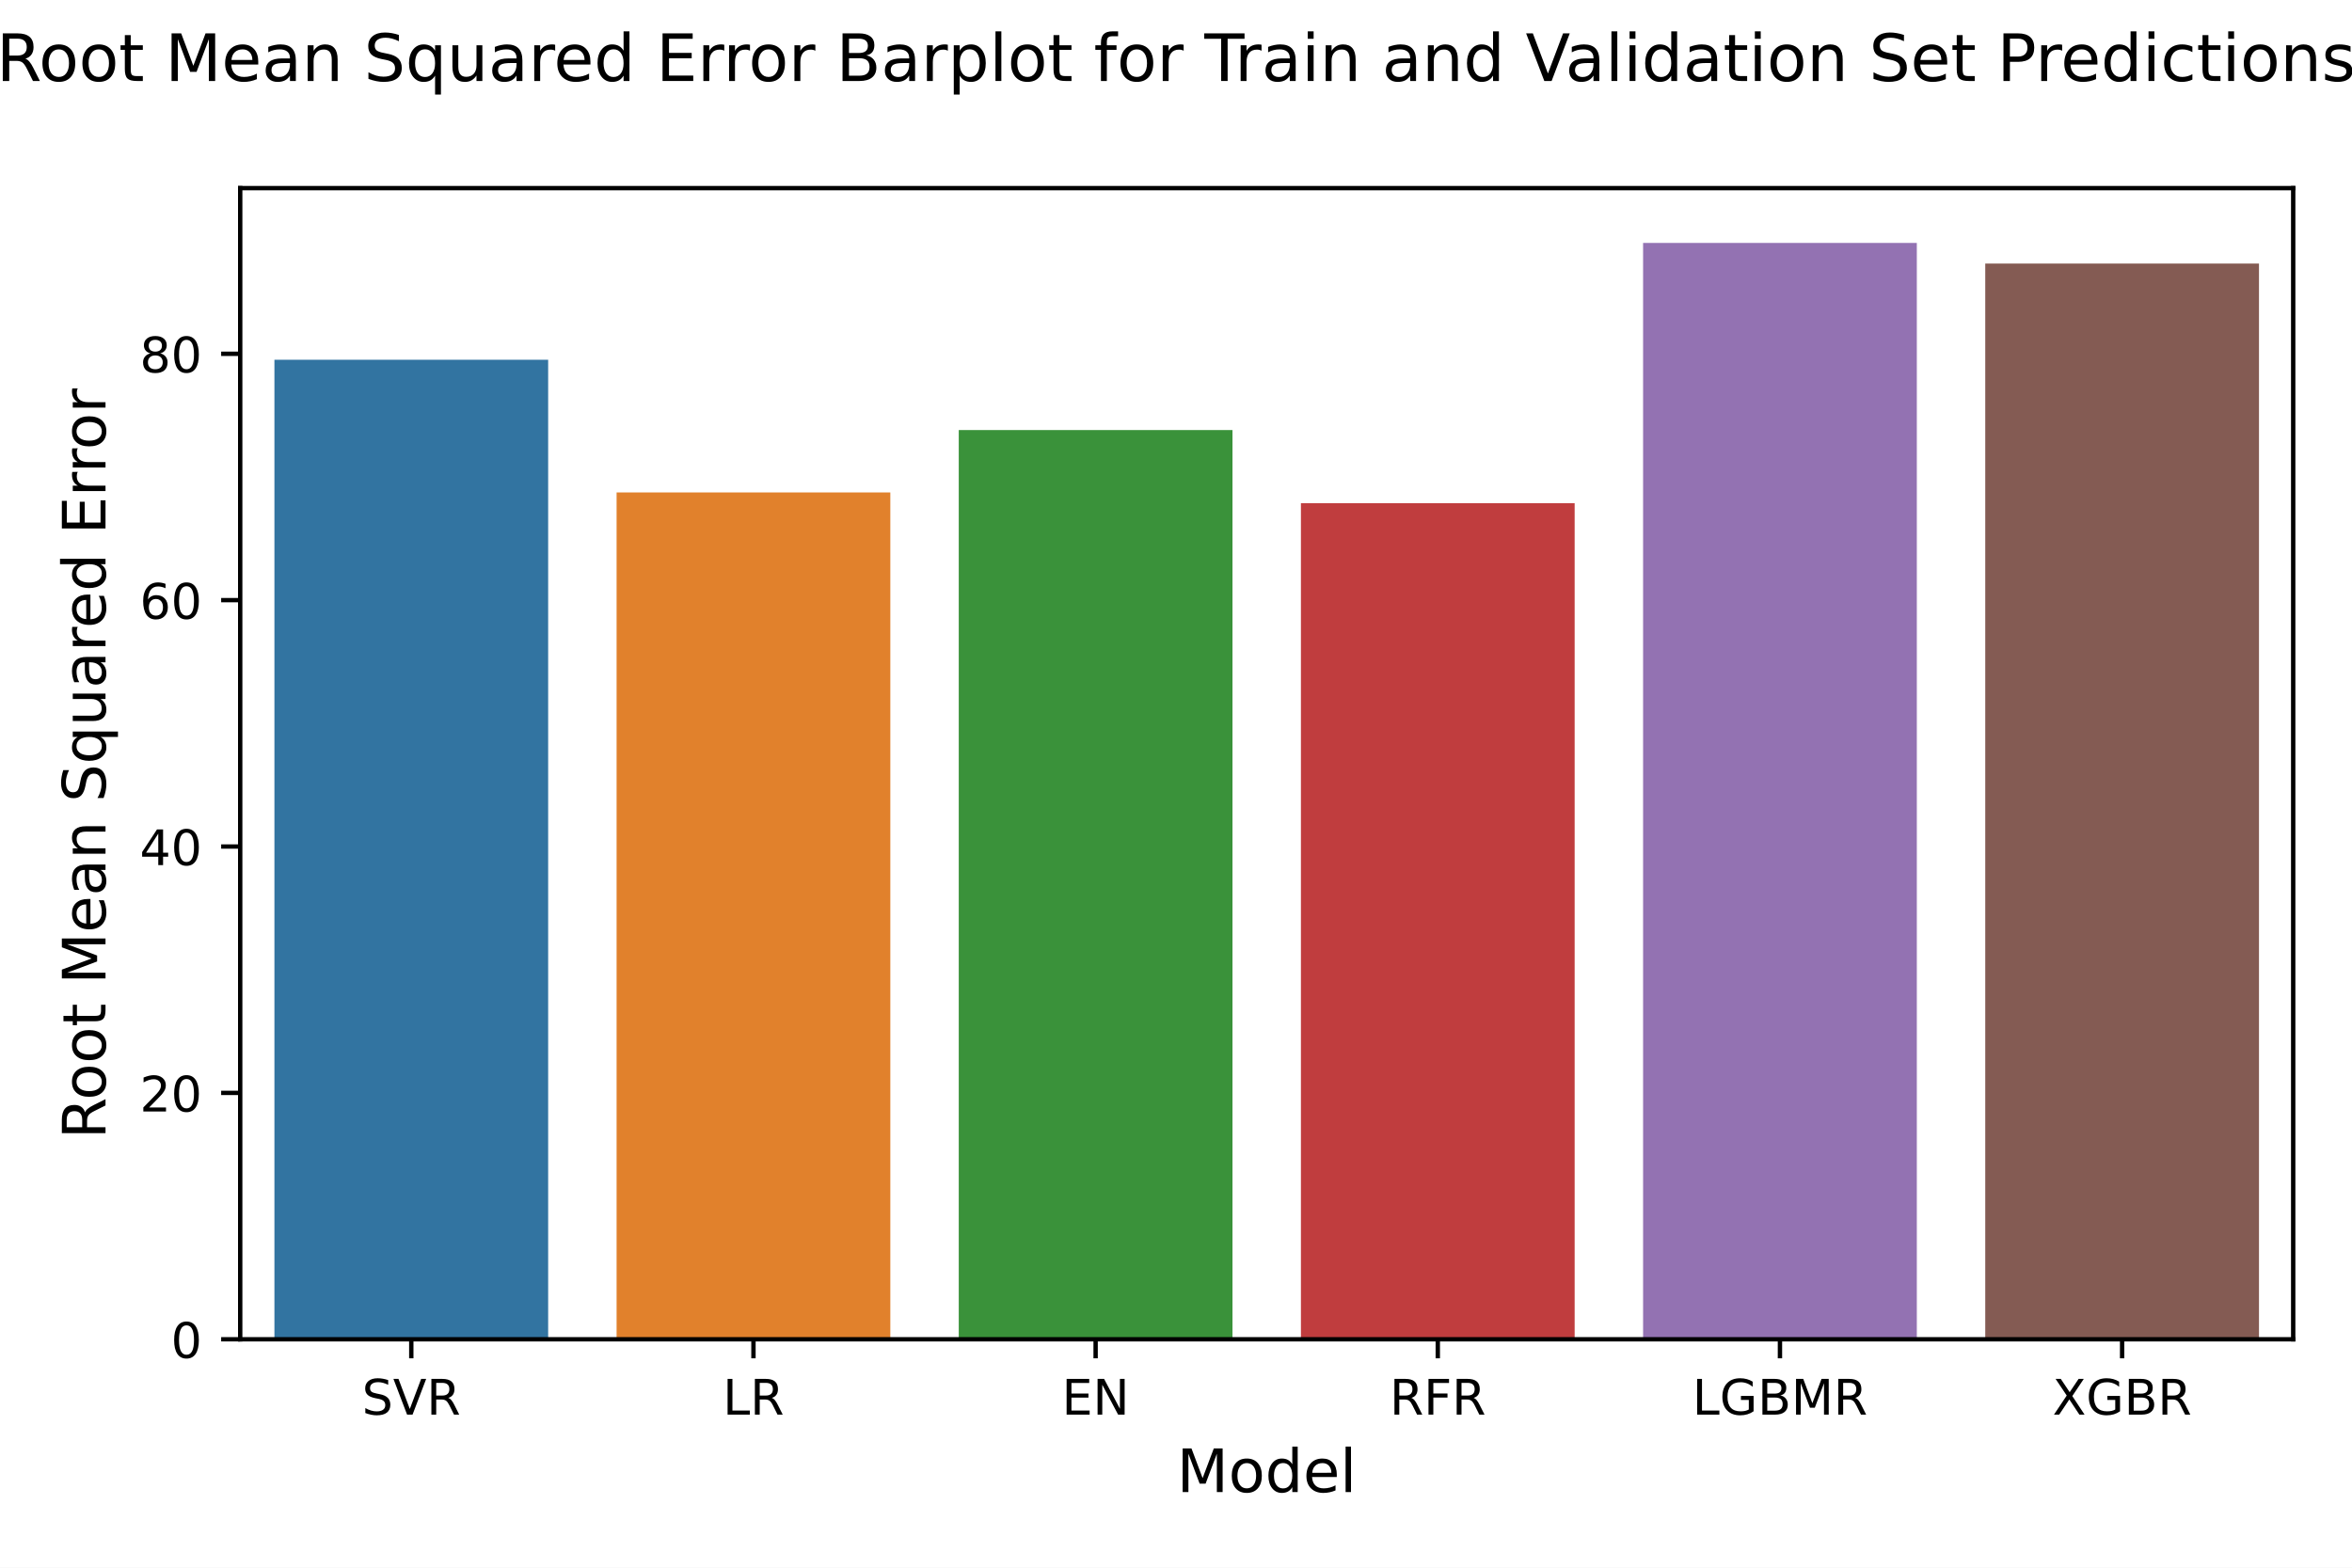
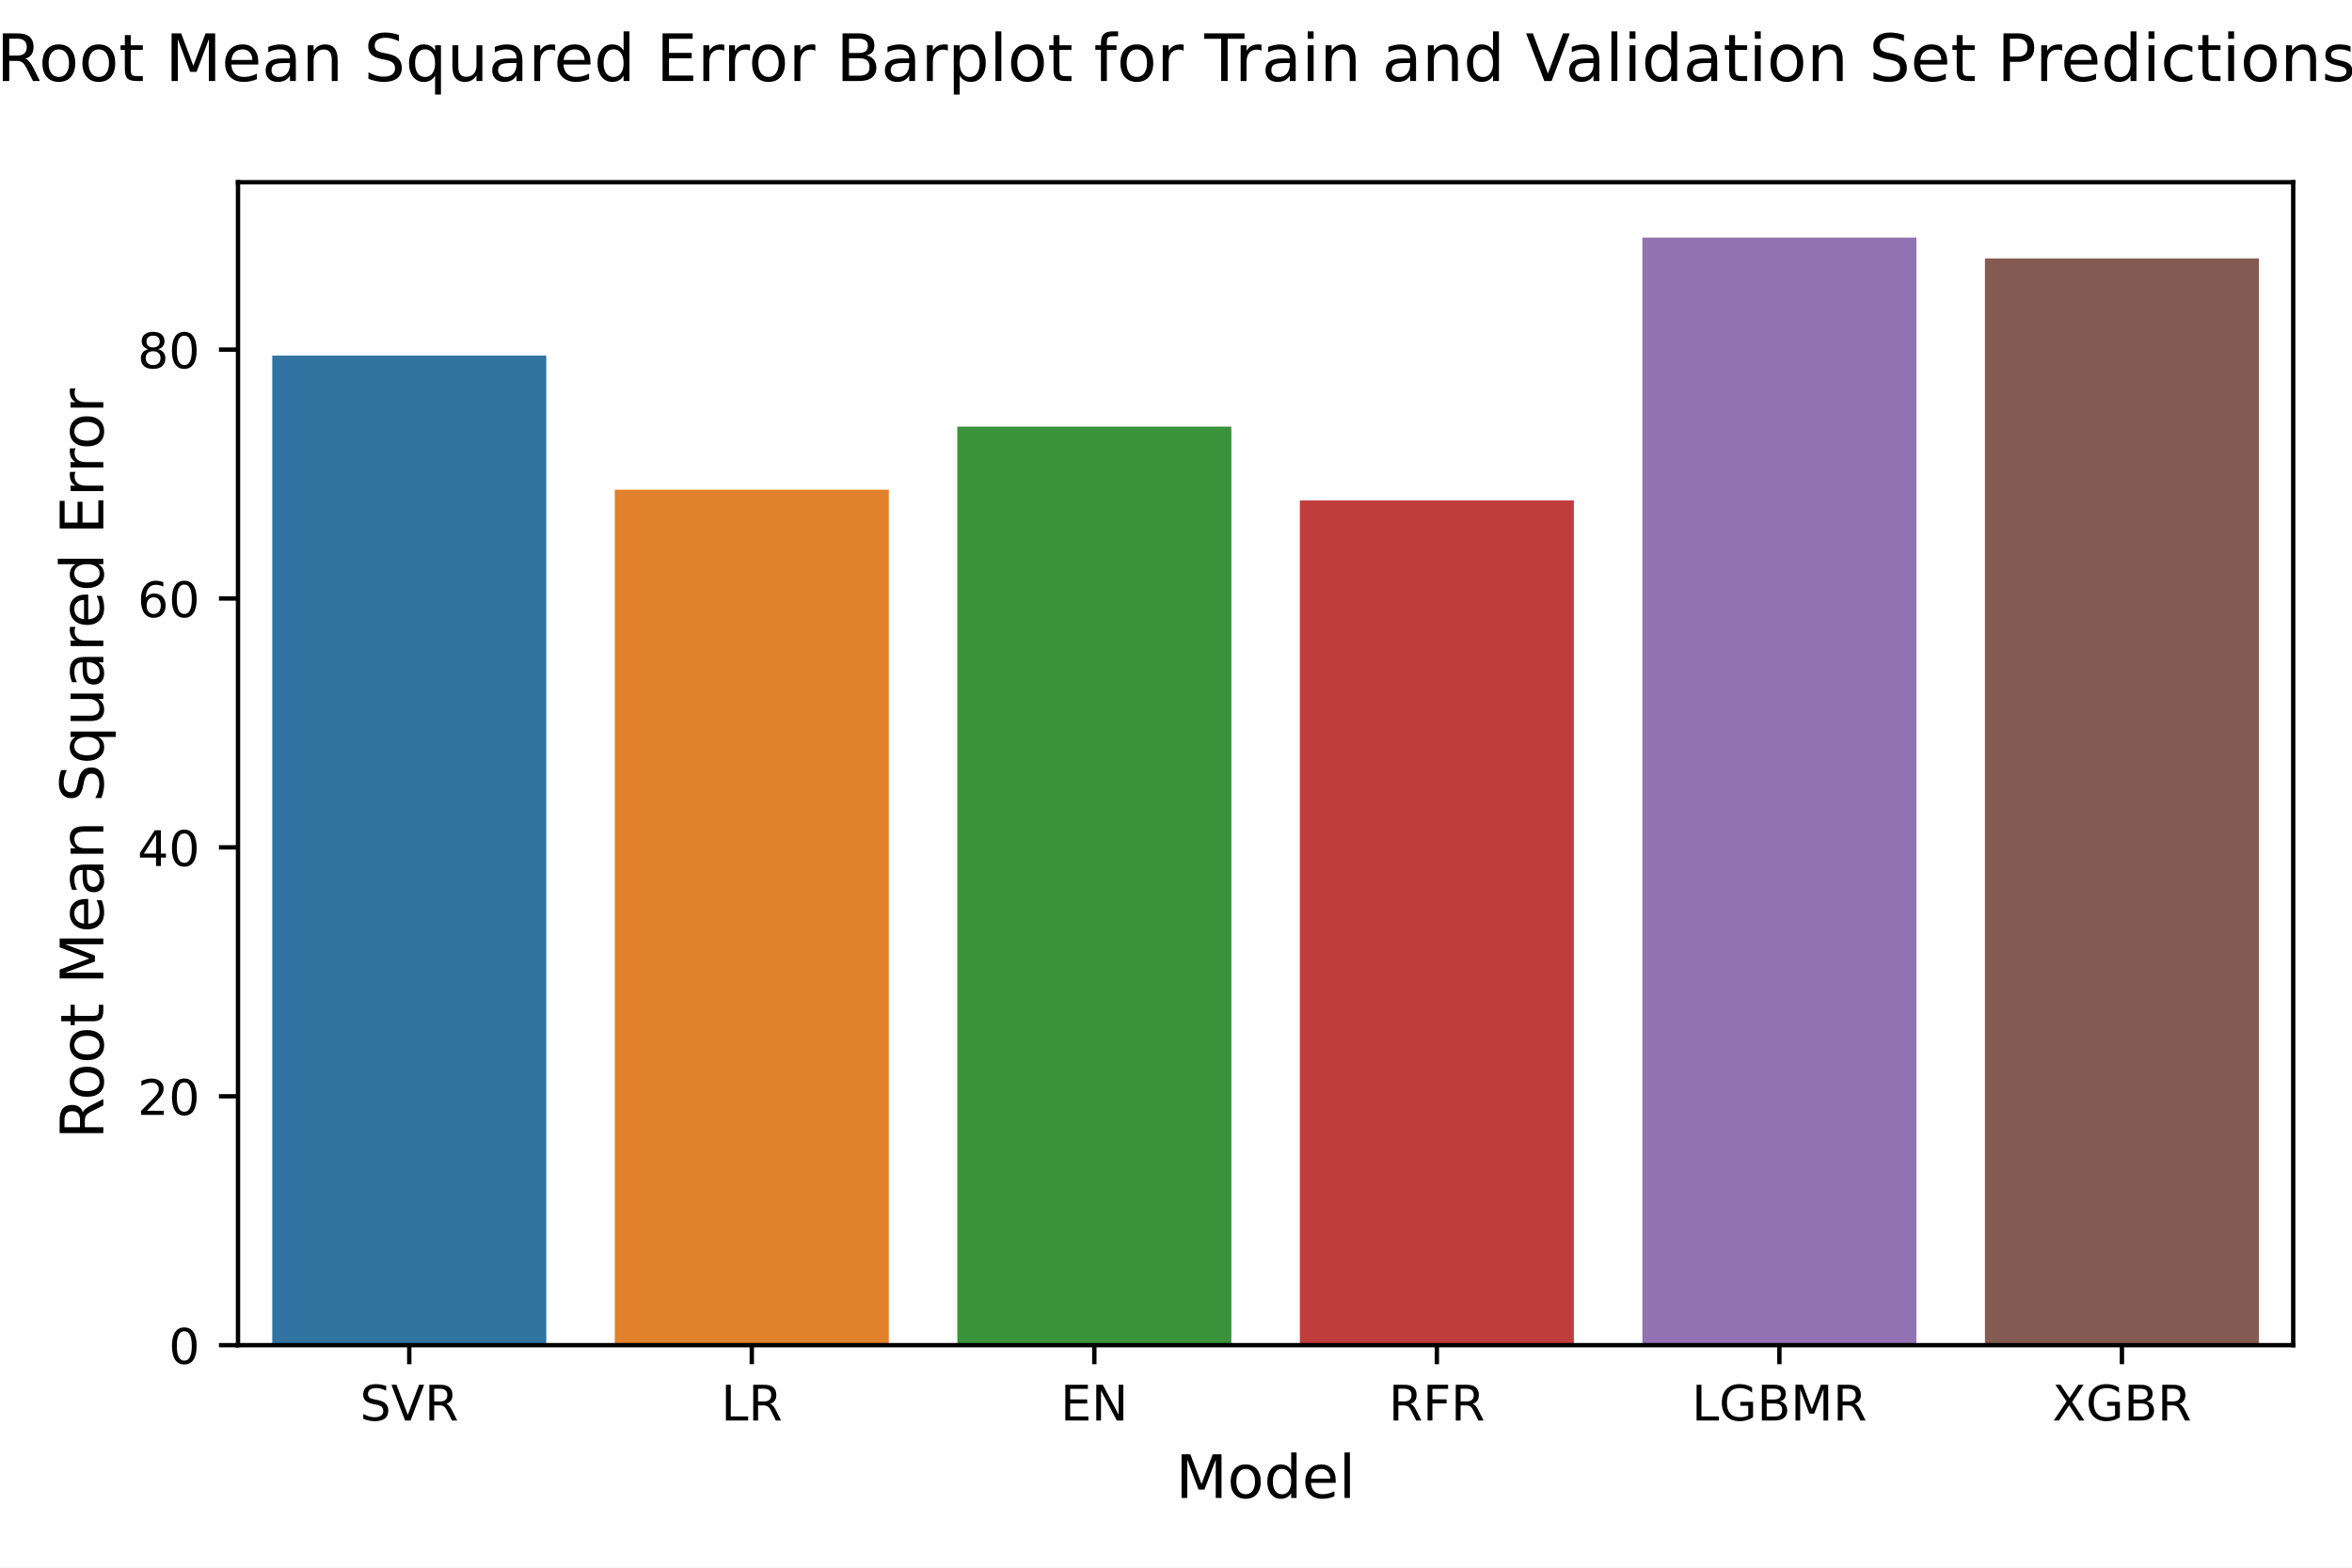
<svg xmlns="http://www.w3.org/2000/svg" xmlns:xlink="http://www.w3.org/1999/xlink" width="432pt" height="288pt" viewBox="0 0 432 288" version="1.1">
  <defs>
    <style type="text/css">*{stroke-linejoin: round; stroke-linecap: butt}</style>
  </defs>
  <g id="figure_1">
    <g id="patch_1">
      <path d="M 0 288  L 432 288  L 432 0  L 0 0  z " style="fill: #ffffff" />
    </g>
    <g id="axes_1">
      <g id="patch_2">
-         <path d="M 44.12 246.04  L 421.2 246.04  L 421.2 34.56  L 44.12 34.56  z " style="fill: #ffffff" />
+         <path d="M 43.715 247.12  L 421.2 247.12  L 421.2 33.48  L 43.715 33.48  z " style="fill: #ffffff" />
      </g>
      <g id="patch_3">
-         <path d="M 50.405 246.04  L 100.682 246.04  L 100.682 66.093  L 50.405 66.093  z " clip-path="url(#p8e6a10243e)" style="fill: #3274a1" />
+         <path d="M 50.006 247.12  L 100.338 247.12  L 100.338 65.335  L 50.006 65.335  z " clip-path="url(#p0c6a45ffbd)" style="fill: #3274a1" />
      </g>
      <g id="patch_4">
-         <path d="M 113.251 246.04  L 163.529 246.04  L 163.529 90.472  L 113.251 90.472  z " clip-path="url(#p8e6a10243e)" style="fill: #e1812c" />
+         <path d="M 112.921 247.12  L 163.252 247.12  L 163.252 89.963  L 112.921 89.963  z " clip-path="url(#p0c6a45ffbd)" style="fill: #e1812c" />
      </g>
      <g id="patch_5">
-         <path d="M 176.098 246.04  L 226.375 246.04  L 226.375 79  L 176.098 79  z " clip-path="url(#p8e6a10243e)" style="fill: #3a923a" />
+         <path d="M 175.835 247.12  L 226.166 247.12  L 226.166 78.374  L 175.835 78.374  z " clip-path="url(#p0c6a45ffbd)" style="fill: #3a923a" />
      </g>
      <g id="patch_6">
-         <path d="M 238.945 246.04  L 289.222 246.04  L 289.222 92.435  L 238.945 92.435  z " clip-path="url(#p8e6a10243e)" style="fill: #c03d3e" />
+         <path d="M 238.749 247.12  L 289.08 247.12  L 289.08 91.946  L 238.749 91.946  z " clip-path="url(#p0c6a45ffbd)" style="fill: #c03d3e" />
      </g>
      <g id="patch_7">
-         <path d="M 301.791 246.04  L 352.069 246.04  L 352.069 44.63  L 301.791 44.63  z " clip-path="url(#p8e6a10243e)" style="fill: #9372b2" />
+         <path d="M 301.663 247.12  L 351.994 247.12  L 351.994 43.653  L 301.663 43.653  z " clip-path="url(#p0c6a45ffbd)" style="fill: #9372b2" />
      </g>
      <g id="patch_8">
-         <path d="M 364.638 246.04  L 414.915 246.04  L 414.915 48.417  L 364.638 48.417  z " clip-path="url(#p8e6a10243e)" style="fill: #845b53" />
+         <path d="M 364.577 247.12  L 414.909 247.12  L 414.909 47.478  L 364.577 47.478  z " clip-path="url(#p0c6a45ffbd)" style="fill: #845b53" />
      </g>
      <g id="matplotlib.axis_1">
        <g id="xtick_1">
          <g id="line2d_1">
            <defs>
-               <path id="mde4ec4f702" d="M 0 0  L 0 3.5  " style="stroke: #000000; stroke-width: 0.8" />
+               <path id="m110865ec9a" d="M 0 0  L 0 3.5  " style="stroke: #000000; stroke-width: 0.8" />
            </defs>
            <g>
-               <use xlink:href="#mde4ec4f702" x="75.543" y="246.04" style="stroke: #000000; stroke-width: 0.8" />
+               <use xlink:href="#m110865ec9a" x="75.172" y="247.12" style="stroke: #000000; stroke-width: 0.8" />
            </g>
          </g>
          <g id="text_1">
-             <g transform="translate(66.48146 259.8786) scale(0.09 -0.09)">
+             <g transform="translate(66.11021 260.9586) scale(0.09 -0.09)">
              <defs>
                <path id="DejaVuSans-53" d="M 3425 4513  L 3425 3897  Q 3066 4069 2747 4153  Q 2428 4238 2131 4238  Q 1616 4238 1336 4038  Q 1056 3838 1056 3469  Q 1056 3159 1242 3001  Q 1428 2844 1947 2747  L 2328 2669  Q 3034 2534 3370 2195  Q 3706 1856 3706 1288  Q 3706 609 3251 259  Q 2797 -91 1919 -91  Q 1588 -91 1214 -16  Q 841 59 441 206  L 441 856  Q 825 641 1194 531  Q 1563 422 1919 422  Q 2459 422 2753 634  Q 3047 847 3047 1241  Q 3047 1584 2836 1778  Q 2625 1972 2144 2069  L 1759 2144  Q 1053 2284 737 2584  Q 422 2884 422 3419  Q 422 4038 858 4394  Q 1294 4750 2059 4750  Q 2388 4750 2728 4690  Q 3069 4631 3425 4513  z " transform="scale(0.015625)" />
                <path id="DejaVuSans-56" d="M 1831 0  L 50 4666  L 709 4666  L 2188 738  L 3669 4666  L 4325 4666  L 2547 0  L 1831 0  z " transform="scale(0.015625)" />
                <path id="DejaVuSans-52" d="M 2841 2188  Q 3044 2119 3236 1894  Q 3428 1669 3622 1275  L 4263 0  L 3584 0  L 2988 1197  Q 2756 1666 2539 1819  Q 2322 1972 1947 1972  L 1259 1972  L 1259 0  L 628 0  L 628 4666  L 2053 4666  Q 2853 4666 3247 4331  Q 3641 3997 3641 3322  Q 3641 2881 3436 2590  Q 3231 2300 2841 2188  z M 1259 4147  L 1259 2491  L 2053 2491  Q 2509 2491 2742 2702  Q 2975 2913 2975 3322  Q 2975 3731 2742 3939  Q 2509 4147 2053 4147  L 1259 4147  z " transform="scale(0.015625)" />
              </defs>
              <use xlink:href="#DejaVuSans-53" />
              <use xlink:href="#DejaVuSans-56" x="63.477" />
              <use xlink:href="#DejaVuSans-52" x="131.885" />
            </g>
          </g>
        </g>
        <g id="xtick_2">
          <g id="line2d_2">
            <g>
-               <use xlink:href="#mde4ec4f702" x="138.39" y="246.04" style="stroke: #000000; stroke-width: 0.8" />
+               <use xlink:href="#m110865ec9a" x="138.086" y="247.12" style="stroke: #000000; stroke-width: 0.8" />
            </g>
          </g>
          <g id="text_2">
-             <g transform="translate(132.7559 259.8786) scale(0.09 -0.09)">
+             <g transform="translate(132.4521 260.9586) scale(0.09 -0.09)">
              <defs>
                <path id="DejaVuSans-4c" d="M 628 4666  L 1259 4666  L 1259 531  L 3531 531  L 3531 0  L 628 0  L 628 4666  z " transform="scale(0.015625)" />
              </defs>
              <use xlink:href="#DejaVuSans-4c" />
              <use xlink:href="#DejaVuSans-52" x="55.713" />
            </g>
          </g>
        </g>
        <g id="xtick_3">
          <g id="line2d_3">
            <g>
-               <use xlink:href="#mde4ec4f702" x="201.237" y="246.04" style="stroke: #000000; stroke-width: 0.8" />
+               <use xlink:href="#m110865ec9a" x="201" y="247.12" style="stroke: #000000; stroke-width: 0.8" />
            </g>
          </g>
          <g id="text_3">
-             <g transform="translate(195.0267 259.8786) scale(0.09 -0.09)">
+             <g transform="translate(194.7904 260.9586) scale(0.09 -0.09)">
              <defs>
                <path id="DejaVuSans-45" d="M 628 4666  L 3578 4666  L 3578 4134  L 1259 4134  L 1259 2753  L 3481 2753  L 3481 2222  L 1259 2222  L 1259 531  L 3634 531  L 3634 0  L 628 0  L 628 4666  z " transform="scale(0.015625)" />
                <path id="DejaVuSans-4e" d="M 628 4666  L 1478 4666  L 3547 763  L 3547 4666  L 4159 4666  L 4159 0  L 3309 0  L 1241 3903  L 1241 0  L 628 0  L 628 4666  z " transform="scale(0.015625)" />
              </defs>
              <use xlink:href="#DejaVuSans-45" />
              <use xlink:href="#DejaVuSans-4e" x="63.184" />
            </g>
          </g>
        </g>
        <g id="xtick_4">
          <g id="line2d_4">
            <g>
-               <use xlink:href="#mde4ec4f702" x="264.083" y="246.04" style="stroke: #000000; stroke-width: 0.8" />
+               <use xlink:href="#m110865ec9a" x="263.915" y="247.12" style="stroke: #000000; stroke-width: 0.8" />
            </g>
          </g>
          <g id="text_4">
-             <g transform="translate(255.2415 259.8786) scale(0.09 -0.09)">
+             <g transform="translate(255.0728 260.9586) scale(0.09 -0.09)">
              <defs>
                <path id="DejaVuSans-46" d="M 628 4666  L 3309 4666  L 3309 4134  L 1259 4134  L 1259 2759  L 3109 2759  L 3109 2228  L 1259 2228  L 1259 0  L 628 0  L 628 4666  z " transform="scale(0.015625)" />
              </defs>
              <use xlink:href="#DejaVuSans-52" />
              <use xlink:href="#DejaVuSans-46" x="69.482" />
              <use xlink:href="#DejaVuSans-52" x="127.002" />
            </g>
          </g>
        </g>
        <g id="xtick_5">
          <g id="line2d_5">
            <g>
-               <use xlink:href="#mde4ec4f702" x="326.93" y="246.04" style="stroke: #000000; stroke-width: 0.8" />
+               <use xlink:href="#m110865ec9a" x="326.829" y="247.12" style="stroke: #000000; stroke-width: 0.8" />
            </g>
          </g>
          <g id="text_5">
-             <g transform="translate(310.839 259.8786) scale(0.09 -0.09)">
+             <g transform="translate(310.7377 260.9586) scale(0.09 -0.09)">
              <defs>
                <path id="DejaVuSans-47" d="M 3809 666  L 3809 1919  L 2778 1919  L 2778 2438  L 4434 2438  L 4434 434  Q 4069 175 3628 42  Q 3188 -91 2688 -91  Q 1594 -91 976 548  Q 359 1188 359 2328  Q 359 3472 976 4111  Q 1594 4750 2688 4750  Q 3144 4750 3555 4637  Q 3966 4525 4313 4306  L 4313 3634  Q 3963 3931 3569 4081  Q 3175 4231 2741 4231  Q 1884 4231 1454 3753  Q 1025 3275 1025 2328  Q 1025 1384 1454 906  Q 1884 428 2741 428  Q 3075 428 3337 486  Q 3600 544 3809 666  z " transform="scale(0.015625)" />
                <path id="DejaVuSans-42" d="M 1259 2228  L 1259 519  L 2272 519  Q 2781 519 3026 730  Q 3272 941 3272 1375  Q 3272 1813 3026 2020  Q 2781 2228 2272 2228  L 1259 2228  z M 1259 4147  L 1259 2741  L 2194 2741  Q 2656 2741 2882 2914  Q 3109 3088 3109 3444  Q 3109 3797 2882 3972  Q 2656 4147 2194 4147  L 1259 4147  z M 628 4666  L 2241 4666  Q 2963 4666 3353 4366  Q 3744 4066 3744 3513  Q 3744 3084 3544 2831  Q 3344 2578 2956 2516  Q 3422 2416 3680 2098  Q 3938 1781 3938 1306  Q 3938 681 3513 340  Q 3088 0 2303 0  L 628 0  L 628 4666  z " transform="scale(0.015625)" />
                <path id="DejaVuSans-4d" d="M 628 4666  L 1569 4666  L 2759 1491  L 3956 4666  L 4897 4666  L 4897 0  L 4281 0  L 4281 4097  L 3078 897  L 2444 897  L 1241 4097  L 1241 0  L 628 0  L 628 4666  z " transform="scale(0.015625)" />
              </defs>
              <use xlink:href="#DejaVuSans-4c" />
              <use xlink:href="#DejaVuSans-47" x="55.713" />
              <use xlink:href="#DejaVuSans-42" x="133.203" />
              <use xlink:href="#DejaVuSans-4d" x="201.807" />
              <use xlink:href="#DejaVuSans-52" x="288.086" />
            </g>
          </g>
        </g>
        <g id="xtick_6">
          <g id="line2d_6">
            <g>
-               <use xlink:href="#mde4ec4f702" x="389.777" y="246.04" style="stroke: #000000; stroke-width: 0.8" />
+               <use xlink:href="#m110865ec9a" x="389.743" y="247.12" style="stroke: #000000; stroke-width: 0.8" />
            </g>
          </g>
          <g id="text_6">
-             <g transform="translate(376.9932 259.8786) scale(0.09 -0.09)">
+             <g transform="translate(376.9594 260.9586) scale(0.09 -0.09)">
              <defs>
                <path id="DejaVuSans-58" d="M 403 4666  L 1081 4666  L 2241 2931  L 3406 4666  L 4084 4666  L 2584 2425  L 4184 0  L 3506 0  L 2194 1984  L 872 0  L 191 0  L 1856 2491  L 403 4666  z " transform="scale(0.015625)" />
              </defs>
              <use xlink:href="#DejaVuSans-58" />
              <use xlink:href="#DejaVuSans-47" x="68.506" />
              <use xlink:href="#DejaVuSans-42" x="145.996" />
              <use xlink:href="#DejaVuSans-52" x="214.6" />
            </g>
          </g>
        </g>
        <g id="text_7">
-           <g transform="translate(216.1454 274.1086) scale(0.11 -0.11)">
+           <g transform="translate(215.9429 275.1886) scale(0.11 -0.11)">
            <defs>
              <path id="DejaVuSans-6f" d="M 1959 3097  Q 1497 3097 1228 2736  Q 959 2375 959 1747  Q 959 1119 1226 758  Q 1494 397 1959 397  Q 2419 397 2687 759  Q 2956 1122 2956 1747  Q 2956 2369 2687 2733  Q 2419 3097 1959 3097  z M 1959 3584  Q 2709 3584 3137 3096  Q 3566 2609 3566 1747  Q 3566 888 3137 398  Q 2709 -91 1959 -91  Q 1206 -91 779 398  Q 353 888 353 1747  Q 353 2609 779 3096  Q 1206 3584 1959 3584  z " transform="scale(0.015625)" />
              <path id="DejaVuSans-64" d="M 2906 2969  L 2906 4863  L 3481 4863  L 3481 0  L 2906 0  L 2906 525  Q 2725 213 2448 61  Q 2172 -91 1784 -91  Q 1150 -91 751 415  Q 353 922 353 1747  Q 353 2572 751 3078  Q 1150 3584 1784 3584  Q 2172 3584 2448 3432  Q 2725 3281 2906 2969  z M 947 1747  Q 947 1113 1208 752  Q 1469 391 1925 391  Q 2381 391 2643 752  Q 2906 1113 2906 1747  Q 2906 2381 2643 2742  Q 2381 3103 1925 3103  Q 1469 3103 1208 2742  Q 947 2381 947 1747  z " transform="scale(0.015625)" />
              <path id="DejaVuSans-65" d="M 3597 1894  L 3597 1613  L 953 1613  Q 991 1019 1311 708  Q 1631 397 2203 397  Q 2534 397 2845 478  Q 3156 559 3463 722  L 3463 178  Q 3153 47 2828 -22  Q 2503 -91 2169 -91  Q 1331 -91 842 396  Q 353 884 353 1716  Q 353 2575 817 3079  Q 1281 3584 2069 3584  Q 2775 3584 3186 3129  Q 3597 2675 3597 1894  z M 3022 2063  Q 3016 2534 2758 2815  Q 2500 3097 2075 3097  Q 1594 3097 1305 2825  Q 1016 2553 972 2059  L 3022 2063  z " transform="scale(0.015625)" />
              <path id="DejaVuSans-6c" d="M 603 4863  L 1178 4863  L 1178 0  L 603 0  L 603 4863  z " transform="scale(0.015625)" />
            </defs>
            <use xlink:href="#DejaVuSans-4d" />
            <use xlink:href="#DejaVuSans-6f" x="86.279" />
            <use xlink:href="#DejaVuSans-64" x="147.461" />
            <use xlink:href="#DejaVuSans-65" x="210.938" />
            <use xlink:href="#DejaVuSans-6c" x="272.461" />
          </g>
        </g>
      </g>
      <g id="matplotlib.axis_2">
        <g id="ytick_1">
          <g id="line2d_7">
            <defs>
-               <path id="md5610ecc72" d="M 0 0  L -3.5 0  " style="stroke: #000000; stroke-width: 0.8" />
+               <path id="mfb59967299" d="M 0 0  L -3.5 0  " style="stroke: #000000; stroke-width: 0.8" />
            </defs>
            <g>
-               <use xlink:href="#md5610ecc72" x="44.12" y="246.04" style="stroke: #000000; stroke-width: 0.8" />
+               <use xlink:href="#mfb59967299" x="43.715" y="247.12" style="stroke: #000000; stroke-width: 0.8" />
            </g>
          </g>
          <g id="text_8">
-             <g transform="translate(31.39375 249.4593) scale(0.09 -0.09)">
+             <g transform="translate(30.98875 250.5393) scale(0.09 -0.09)">
              <defs>
                <path id="DejaVuSans-30" d="M 2034 4250  Q 1547 4250 1301 3770  Q 1056 3291 1056 2328  Q 1056 1369 1301 889  Q 1547 409 2034 409  Q 2525 409 2770 889  Q 3016 1369 3016 2328  Q 3016 3291 2770 3770  Q 2525 4250 2034 4250  z M 2034 4750  Q 2819 4750 3233 4129  Q 3647 3509 3647 2328  Q 3647 1150 3233 529  Q 2819 -91 2034 -91  Q 1250 -91 836 529  Q 422 1150 422 2328  Q 422 3509 836 4129  Q 1250 4750 2034 4750  z " transform="scale(0.015625)" />
              </defs>
              <use xlink:href="#DejaVuSans-30" />
            </g>
          </g>
        </g>
        <g id="ytick_2">
          <g id="line2d_8">
            <g>
-               <use xlink:href="#md5610ecc72" x="44.12" y="200.778" style="stroke: #000000; stroke-width: 0.8" />
+               <use xlink:href="#mfb59967299" x="43.715" y="201.396" style="stroke: #000000; stroke-width: 0.8" />
            </g>
          </g>
          <g id="text_9">
-             <g transform="translate(25.6675 204.1975) scale(0.09 -0.09)">
+             <g transform="translate(25.2625 204.8152) scale(0.09 -0.09)">
              <defs>
                <path id="DejaVuSans-32" d="M 1228 531  L 3431 531  L 3431 0  L 469 0  L 469 531  Q 828 903 1448 1529  Q 2069 2156 2228 2338  Q 2531 2678 2651 2914  Q 2772 3150 2772 3378  Q 2772 3750 2511 3984  Q 2250 4219 1831 4219  Q 1534 4219 1204 4116  Q 875 4013 500 3803  L 500 4441  Q 881 4594 1212 4672  Q 1544 4750 1819 4750  Q 2544 4750 2975 4387  Q 3406 4025 3406 3419  Q 3406 3131 3298 2873  Q 3191 2616 2906 2266  Q 2828 2175 2409 1742  Q 1991 1309 1228 531  z " transform="scale(0.015625)" />
              </defs>
              <use xlink:href="#DejaVuSans-32" />
              <use xlink:href="#DejaVuSans-30" x="63.623" />
            </g>
          </g>
        </g>
        <g id="ytick_3">
          <g id="line2d_9">
            <g>
-               <use xlink:href="#md5610ecc72" x="44.12" y="155.516" style="stroke: #000000; stroke-width: 0.8" />
+               <use xlink:href="#mfb59967299" x="43.715" y="155.672" style="stroke: #000000; stroke-width: 0.8" />
            </g>
          </g>
          <g id="text_10">
-             <g transform="translate(25.6675 158.9356) scale(0.09 -0.09)">
+             <g transform="translate(25.2625 159.091) scale(0.09 -0.09)">
              <defs>
                <path id="DejaVuSans-34" d="M 2419 4116  L 825 1625  L 2419 1625  L 2419 4116  z M 2253 4666  L 3047 4666  L 3047 1625  L 3713 1625  L 3713 1100  L 3047 1100  L 3047 0  L 2419 0  L 2419 1100  L 313 1100  L 313 1709  L 2253 4666  z " transform="scale(0.015625)" />
              </defs>
              <use xlink:href="#DejaVuSans-34" />
              <use xlink:href="#DejaVuSans-30" x="63.623" />
            </g>
          </g>
        </g>
        <g id="ytick_4">
          <g id="line2d_10">
            <g>
-               <use xlink:href="#md5610ecc72" x="44.12" y="110.254" style="stroke: #000000; stroke-width: 0.8" />
+               <use xlink:href="#mfb59967299" x="43.715" y="109.948" style="stroke: #000000; stroke-width: 0.8" />
            </g>
          </g>
          <g id="text_11">
-             <g transform="translate(25.6675 113.6738) scale(0.09 -0.09)">
+             <g transform="translate(25.2625 113.3669) scale(0.09 -0.09)">
              <defs>
                <path id="DejaVuSans-36" d="M 2113 2584  Q 1688 2584 1439 2293  Q 1191 2003 1191 1497  Q 1191 994 1439 701  Q 1688 409 2113 409  Q 2538 409 2786 701  Q 3034 994 3034 1497  Q 3034 2003 2786 2293  Q 2538 2584 2113 2584  z M 3366 4563  L 3366 3988  Q 3128 4100 2886 4159  Q 2644 4219 2406 4219  Q 1781 4219 1451 3797  Q 1122 3375 1075 2522  Q 1259 2794 1537 2939  Q 1816 3084 2150 3084  Q 2853 3084 3261 2657  Q 3669 2231 3669 1497  Q 3669 778 3244 343  Q 2819 -91 2113 -91  Q 1303 -91 875 529  Q 447 1150 447 2328  Q 447 3434 972 4092  Q 1497 4750 2381 4750  Q 2619 4750 2861 4703  Q 3103 4656 3366 4563  z " transform="scale(0.015625)" />
              </defs>
              <use xlink:href="#DejaVuSans-36" />
              <use xlink:href="#DejaVuSans-30" x="63.623" />
            </g>
          </g>
        </g>
        <g id="ytick_5">
          <g id="line2d_11">
            <g>
-               <use xlink:href="#md5610ecc72" x="44.12" y="64.993" style="stroke: #000000; stroke-width: 0.8" />
+               <use xlink:href="#mfb59967299" x="43.715" y="64.223" style="stroke: #000000; stroke-width: 0.8" />
            </g>
          </g>
          <g id="text_12">
-             <g transform="translate(25.6675 68.41192) scale(0.09 -0.09)">
+             <g transform="translate(25.2625 67.64275) scale(0.09 -0.09)">
              <defs>
                <path id="DejaVuSans-38" d="M 2034 2216  Q 1584 2216 1326 1975  Q 1069 1734 1069 1313  Q 1069 891 1326 650  Q 1584 409 2034 409  Q 2484 409 2743 651  Q 3003 894 3003 1313  Q 3003 1734 2745 1975  Q 2488 2216 2034 2216  z M 1403 2484  Q 997 2584 770 2862  Q 544 3141 544 3541  Q 544 4100 942 4425  Q 1341 4750 2034 4750  Q 2731 4750 3128 4425  Q 3525 4100 3525 3541  Q 3525 3141 3298 2862  Q 3072 2584 2669 2484  Q 3125 2378 3379 2068  Q 3634 1759 3634 1313  Q 3634 634 3220 271  Q 2806 -91 2034 -91  Q 1263 -91 848 271  Q 434 634 434 1313  Q 434 1759 690 2068  Q 947 2378 1403 2484  z M 1172 3481  Q 1172 3119 1398 2916  Q 1625 2713 2034 2713  Q 2441 2713 2670 2916  Q 2900 3119 2900 3481  Q 2900 3844 2670 4047  Q 2441 4250 2034 4250  Q 1625 4250 1398 4047  Q 1172 3844 1172 3481  z " transform="scale(0.015625)" />
              </defs>
              <use xlink:href="#DejaVuSans-38" />
              <use xlink:href="#DejaVuSans-30" x="63.623" />
            </g>
          </g>
        </g>
        <g id="text_13">
-           <g transform="translate(19.37984 209.2468) rotate(-90) scale(0.11 -0.11)">
+           <g transform="translate(18.97484 209.2468) rotate(-90) scale(0.11 -0.11)">
            <defs>
              <path id="DejaVuSans-74" d="M 1172 4494  L 1172 3500  L 2356 3500  L 2356 3053  L 1172 3053  L 1172 1153  Q 1172 725 1289 603  Q 1406 481 1766 481  L 2356 481  L 2356 0  L 1766 0  Q 1100 0 847 248  Q 594 497 594 1153  L 594 3053  L 172 3053  L 172 3500  L 594 3500  L 594 4494  L 1172 4494  z " transform="scale(0.015625)" />
              <path id="DejaVuSans-20" transform="scale(0.015625)" />
              <path id="DejaVuSans-61" d="M 2194 1759  Q 1497 1759 1228 1600  Q 959 1441 959 1056  Q 959 750 1161 570  Q 1363 391 1709 391  Q 2188 391 2477 730  Q 2766 1069 2766 1631  L 2766 1759  L 2194 1759  z M 3341 1997  L 3341 0  L 2766 0  L 2766 531  Q 2569 213 2275 61  Q 1981 -91 1556 -91  Q 1019 -91 701 211  Q 384 513 384 1019  Q 384 1609 779 1909  Q 1175 2209 1959 2209  L 2766 2209  L 2766 2266  Q 2766 2663 2505 2880  Q 2244 3097 1772 3097  Q 1472 3097 1187 3025  Q 903 2953 641 2809  L 641 3341  Q 956 3463 1253 3523  Q 1550 3584 1831 3584  Q 2591 3584 2966 3190  Q 3341 2797 3341 1997  z " transform="scale(0.015625)" />
              <path id="DejaVuSans-6e" d="M 3513 2113  L 3513 0  L 2938 0  L 2938 2094  Q 2938 2591 2744 2837  Q 2550 3084 2163 3084  Q 1697 3084 1428 2787  Q 1159 2491 1159 1978  L 1159 0  L 581 0  L 581 3500  L 1159 3500  L 1159 2956  Q 1366 3272 1645 3428  Q 1925 3584 2291 3584  Q 2894 3584 3203 3211  Q 3513 2838 3513 2113  z " transform="scale(0.015625)" />
              <path id="DejaVuSans-71" d="M 947 1747  Q 947 1113 1208 752  Q 1469 391 1925 391  Q 2381 391 2643 752  Q 2906 1113 2906 1747  Q 2906 2381 2643 2742  Q 2381 3103 1925 3103  Q 1469 3103 1208 2742  Q 947 2381 947 1747  z M 2906 525  Q 2725 213 2448 61  Q 2172 -91 1784 -91  Q 1150 -91 751 415  Q 353 922 353 1747  Q 353 2572 751 3078  Q 1150 3584 1784 3584  Q 2172 3584 2448 3432  Q 2725 3281 2906 2969  L 2906 3500  L 3481 3500  L 3481 -1331  L 2906 -1331  L 2906 525  z " transform="scale(0.015625)" />
              <path id="DejaVuSans-75" d="M 544 1381  L 544 3500  L 1119 3500  L 1119 1403  Q 1119 906 1312 657  Q 1506 409 1894 409  Q 2359 409 2629 706  Q 2900 1003 2900 1516  L 2900 3500  L 3475 3500  L 3475 0  L 2900 0  L 2900 538  Q 2691 219 2414 64  Q 2138 -91 1772 -91  Q 1169 -91 856 284  Q 544 659 544 1381  z M 1991 3584  L 1991 3584  z " transform="scale(0.015625)" />
              <path id="DejaVuSans-72" d="M 2631 2963  Q 2534 3019 2420 3045  Q 2306 3072 2169 3072  Q 1681 3072 1420 2755  Q 1159 2438 1159 1844  L 1159 0  L 581 0  L 581 3500  L 1159 3500  L 1159 2956  Q 1341 3275 1631 3429  Q 1922 3584 2338 3584  Q 2397 3584 2469 3576  Q 2541 3569 2628 3553  L 2631 2963  z " transform="scale(0.015625)" />
            </defs>
            <use xlink:href="#DejaVuSans-52" />
            <use xlink:href="#DejaVuSans-6f" x="64.982" />
            <use xlink:href="#DejaVuSans-6f" x="126.164" />
            <use xlink:href="#DejaVuSans-74" x="187.346" />
            <use xlink:href="#DejaVuSans-20" x="226.555" />
            <use xlink:href="#DejaVuSans-4d" x="258.342" />
            <use xlink:href="#DejaVuSans-65" x="344.621" />
            <use xlink:href="#DejaVuSans-61" x="406.145" />
            <use xlink:href="#DejaVuSans-6e" x="467.424" />
            <use xlink:href="#DejaVuSans-20" x="530.803" />
            <use xlink:href="#DejaVuSans-53" x="562.59" />
            <use xlink:href="#DejaVuSans-71" x="626.066" />
            <use xlink:href="#DejaVuSans-75" x="689.543" />
            <use xlink:href="#DejaVuSans-61" x="752.922" />
            <use xlink:href="#DejaVuSans-72" x="814.201" />
            <use xlink:href="#DejaVuSans-65" x="853.064" />
            <use xlink:href="#DejaVuSans-64" x="914.588" />
            <use xlink:href="#DejaVuSans-20" x="978.064" />
            <use xlink:href="#DejaVuSans-45" x="1009.852" />
            <use xlink:href="#DejaVuSans-72" x="1073.035" />
            <use xlink:href="#DejaVuSans-72" x="1112.398" />
            <use xlink:href="#DejaVuSans-6f" x="1151.262" />
            <use xlink:href="#DejaVuSans-72" x="1212.443" />
          </g>
        </g>
      </g>
      <g id="line2d_12">
-         <path clip-path="url(#p8e6a10243e)" style="fill: none; stroke: #424242; stroke-width: 2.25; stroke-linecap: square" />
+         <path clip-path="url(#p0c6a45ffbd)" style="fill: none; stroke: #424242; stroke-width: 2.25; stroke-linecap: square" />
      </g>
      <g id="line2d_13">
-         <path clip-path="url(#p8e6a10243e)" style="fill: none; stroke: #424242; stroke-width: 2.25; stroke-linecap: square" />
+         <path clip-path="url(#p0c6a45ffbd)" style="fill: none; stroke: #424242; stroke-width: 2.25; stroke-linecap: square" />
      </g>
      <g id="line2d_14">
-         <path clip-path="url(#p8e6a10243e)" style="fill: none; stroke: #424242; stroke-width: 2.25; stroke-linecap: square" />
+         <path clip-path="url(#p0c6a45ffbd)" style="fill: none; stroke: #424242; stroke-width: 2.25; stroke-linecap: square" />
      </g>
      <g id="line2d_15">
-         <path clip-path="url(#p8e6a10243e)" style="fill: none; stroke: #424242; stroke-width: 2.25; stroke-linecap: square" />
+         <path clip-path="url(#p0c6a45ffbd)" style="fill: none; stroke: #424242; stroke-width: 2.25; stroke-linecap: square" />
      </g>
      <g id="line2d_16">
-         <path clip-path="url(#p8e6a10243e)" style="fill: none; stroke: #424242; stroke-width: 2.25; stroke-linecap: square" />
+         <path clip-path="url(#p0c6a45ffbd)" style="fill: none; stroke: #424242; stroke-width: 2.25; stroke-linecap: square" />
      </g>
      <g id="line2d_17">
-         <path clip-path="url(#p8e6a10243e)" style="fill: none; stroke: #424242; stroke-width: 2.25; stroke-linecap: square" />
+         <path clip-path="url(#p0c6a45ffbd)" style="fill: none; stroke: #424242; stroke-width: 2.25; stroke-linecap: square" />
      </g>
      <g id="patch_9">
-         <path d="M 44.12 246.04  L 44.12 34.56  " style="fill: none; stroke: #000000; stroke-width: 0.8; stroke-linejoin: miter; stroke-linecap: square" />
+         <path d="M 43.715 247.12  L 43.715 33.48  " style="fill: none; stroke: #000000; stroke-width: 0.8; stroke-linejoin: miter; stroke-linecap: square" />
      </g>
      <g id="patch_10">
-         <path d="M 421.2 246.04  L 421.2 34.56  " style="fill: none; stroke: #000000; stroke-width: 0.8; stroke-linejoin: miter; stroke-linecap: square" />
+         <path d="M 421.2 247.12  L 421.2 33.48  " style="fill: none; stroke: #000000; stroke-width: 0.8; stroke-linejoin: miter; stroke-linecap: square" />
      </g>
      <g id="patch_11">
-         <path d="M 44.12 246.04  L 421.2 246.04  " style="fill: none; stroke: #000000; stroke-width: 0.8; stroke-linejoin: miter; stroke-linecap: square" />
+         <path d="M 43.715 247.12  L 421.2 247.12  " style="fill: none; stroke: #000000; stroke-width: 0.8; stroke-linejoin: miter; stroke-linecap: square" />
      </g>
      <g id="patch_12">
-         <path d="M 44.12 34.56  L 421.2 34.56  " style="fill: none; stroke: #000000; stroke-width: 0.8; stroke-linejoin: miter; stroke-linecap: square" />
+         <path d="M 43.715 33.48  L 421.2 33.48  " style="fill: none; stroke: #000000; stroke-width: 0.8; stroke-linejoin: miter; stroke-linecap: square" />
      </g>
    </g>
    <g id="text_14">
      <g transform="translate(-0.664687 14.87813) scale(0.12 -0.12)">
        <defs>
          <path id="DejaVuSans-70" d="M 1159 525  L 1159 -1331  L 581 -1331  L 581 3500  L 1159 3500  L 1159 2969  Q 1341 3281 1617 3432  Q 1894 3584 2278 3584  Q 2916 3584 3314 3078  Q 3713 2572 3713 1747  Q 3713 922 3314 415  Q 2916 -91 2278 -91  Q 1894 -91 1617 61  Q 1341 213 1159 525  z M 3116 1747  Q 3116 2381 2855 2742  Q 2594 3103 2138 3103  Q 1681 3103 1420 2742  Q 1159 2381 1159 1747  Q 1159 1113 1420 752  Q 1681 391 2138 391  Q 2594 391 2855 752  Q 3116 1113 3116 1747  z " transform="scale(0.015625)" />
          <path id="DejaVuSans-66" d="M 2375 4863  L 2375 4384  L 1825 4384  Q 1516 4384 1395 4259  Q 1275 4134 1275 3809  L 1275 3500  L 2222 3500  L 2222 3053  L 1275 3053  L 1275 0  L 697 0  L 697 3053  L 147 3053  L 147 3500  L 697 3500  L 697 3744  Q 697 4328 969 4595  Q 1241 4863 1831 4863  L 2375 4863  z " transform="scale(0.015625)" />
          <path id="DejaVuSans-54" d="M -19 4666  L 3928 4666  L 3928 4134  L 2272 4134  L 2272 0  L 1638 0  L 1638 4134  L -19 4134  L -19 4666  z " transform="scale(0.015625)" />
          <path id="DejaVuSans-69" d="M 603 3500  L 1178 3500  L 1178 0  L 603 0  L 603 3500  z M 603 4863  L 1178 4863  L 1178 4134  L 603 4134  L 603 4863  z " transform="scale(0.015625)" />
          <path id="DejaVuSans-50" d="M 1259 4147  L 1259 2394  L 2053 2394  Q 2494 2394 2734 2622  Q 2975 2850 2975 3272  Q 2975 3691 2734 3919  Q 2494 4147 2053 4147  L 1259 4147  z M 628 4666  L 2053 4666  Q 2838 4666 3239 4311  Q 3641 3956 3641 3272  Q 3641 2581 3239 2228  Q 2838 1875 2053 1875  L 1259 1875  L 1259 0  L 628 0  L 628 4666  z " transform="scale(0.015625)" />
          <path id="DejaVuSans-63" d="M 3122 3366  L 3122 2828  Q 2878 2963 2633 3030  Q 2388 3097 2138 3097  Q 1578 3097 1268 2742  Q 959 2388 959 1747  Q 959 1106 1268 751  Q 1578 397 2138 397  Q 2388 397 2633 464  Q 2878 531 3122 666  L 3122 134  Q 2881 22 2623 -34  Q 2366 -91 2075 -91  Q 1284 -91 818 406  Q 353 903 353 1747  Q 353 2603 823 3093  Q 1294 3584 2113 3584  Q 2378 3584 2631 3529  Q 2884 3475 3122 3366  z " transform="scale(0.015625)" />
          <path id="DejaVuSans-73" d="M 2834 3397  L 2834 2853  Q 2591 2978 2328 3040  Q 2066 3103 1784 3103  Q 1356 3103 1142 2972  Q 928 2841 928 2578  Q 928 2378 1081 2264  Q 1234 2150 1697 2047  L 1894 2003  Q 2506 1872 2764 1633  Q 3022 1394 3022 966  Q 3022 478 2636 193  Q 2250 -91 1575 -91  Q 1294 -91 989 -36  Q 684 19 347 128  L 347 722  Q 666 556 975 473  Q 1284 391 1588 391  Q 1994 391 2212 530  Q 2431 669 2431 922  Q 2431 1156 2273 1281  Q 2116 1406 1581 1522  L 1381 1569  Q 847 1681 609 1914  Q 372 2147 372 2553  Q 372 3047 722 3315  Q 1072 3584 1716 3584  Q 2034 3584 2315 3537  Q 2597 3491 2834 3397  z " transform="scale(0.015625)" />
        </defs>
        <use xlink:href="#DejaVuSans-52" />
        <use xlink:href="#DejaVuSans-6f" x="64.982" />
        <use xlink:href="#DejaVuSans-6f" x="126.164" />
        <use xlink:href="#DejaVuSans-74" x="187.346" />
        <use xlink:href="#DejaVuSans-20" x="226.555" />
        <use xlink:href="#DejaVuSans-4d" x="258.342" />
        <use xlink:href="#DejaVuSans-65" x="344.621" />
        <use xlink:href="#DejaVuSans-61" x="406.145" />
        <use xlink:href="#DejaVuSans-6e" x="467.424" />
        <use xlink:href="#DejaVuSans-20" x="530.803" />
        <use xlink:href="#DejaVuSans-53" x="562.59" />
        <use xlink:href="#DejaVuSans-71" x="626.066" />
        <use xlink:href="#DejaVuSans-75" x="689.543" />
        <use xlink:href="#DejaVuSans-61" x="752.922" />
        <use xlink:href="#DejaVuSans-72" x="814.201" />
        <use xlink:href="#DejaVuSans-65" x="853.064" />
        <use xlink:href="#DejaVuSans-64" x="914.588" />
        <use xlink:href="#DejaVuSans-20" x="978.064" />
        <use xlink:href="#DejaVuSans-45" x="1009.852" />
        <use xlink:href="#DejaVuSans-72" x="1073.035" />
        <use xlink:href="#DejaVuSans-72" x="1112.398" />
        <use xlink:href="#DejaVuSans-6f" x="1151.262" />
        <use xlink:href="#DejaVuSans-72" x="1212.443" />
        <use xlink:href="#DejaVuSans-20" x="1253.557" />
        <use xlink:href="#DejaVuSans-42" x="1285.344" />
        <use xlink:href="#DejaVuSans-61" x="1353.947" />
        <use xlink:href="#DejaVuSans-72" x="1415.227" />
        <use xlink:href="#DejaVuSans-70" x="1456.34" />
        <use xlink:href="#DejaVuSans-6c" x="1519.816" />
        <use xlink:href="#DejaVuSans-6f" x="1547.6" />
        <use xlink:href="#DejaVuSans-74" x="1608.781" />
        <use xlink:href="#DejaVuSans-20" x="1647.99" />
        <use xlink:href="#DejaVuSans-66" x="1679.777" />
        <use xlink:href="#DejaVuSans-6f" x="1714.982" />
        <use xlink:href="#DejaVuSans-72" x="1776.164" />
        <use xlink:href="#DejaVuSans-20" x="1817.277" />
        <use xlink:href="#DejaVuSans-54" x="1849.064" />
        <use xlink:href="#DejaVuSans-72" x="1895.398" />
        <use xlink:href="#DejaVuSans-61" x="1936.512" />
        <use xlink:href="#DejaVuSans-69" x="1997.791" />
        <use xlink:href="#DejaVuSans-6e" x="2025.574" />
        <use xlink:href="#DejaVuSans-20" x="2088.953" />
        <use xlink:href="#DejaVuSans-61" x="2120.74" />
        <use xlink:href="#DejaVuSans-6e" x="2182.02" />
        <use xlink:href="#DejaVuSans-64" x="2245.398" />
        <use xlink:href="#DejaVuSans-20" x="2308.875" />
        <use xlink:href="#DejaVuSans-56" x="2340.662" />
        <use xlink:href="#DejaVuSans-61" x="2401.32" />
        <use xlink:href="#DejaVuSans-6c" x="2462.6" />
        <use xlink:href="#DejaVuSans-69" x="2490.383" />
        <use xlink:href="#DejaVuSans-64" x="2518.166" />
        <use xlink:href="#DejaVuSans-61" x="2581.643" />
        <use xlink:href="#DejaVuSans-74" x="2642.922" />
        <use xlink:href="#DejaVuSans-69" x="2682.131" />
        <use xlink:href="#DejaVuSans-6f" x="2709.914" />
        <use xlink:href="#DejaVuSans-6e" x="2771.096" />
        <use xlink:href="#DejaVuSans-20" x="2834.475" />
        <use xlink:href="#DejaVuSans-53" x="2866.262" />
        <use xlink:href="#DejaVuSans-65" x="2929.738" />
        <use xlink:href="#DejaVuSans-74" x="2991.262" />
        <use xlink:href="#DejaVuSans-20" x="3030.471" />
        <use xlink:href="#DejaVuSans-50" x="3062.258" />
        <use xlink:href="#DejaVuSans-72" x="3120.811" />
        <use xlink:href="#DejaVuSans-65" x="3159.674" />
        <use xlink:href="#DejaVuSans-64" x="3221.197" />
        <use xlink:href="#DejaVuSans-69" x="3284.674" />
        <use xlink:href="#DejaVuSans-63" x="3312.457" />
        <use xlink:href="#DejaVuSans-74" x="3367.438" />
        <use xlink:href="#DejaVuSans-69" x="3406.646" />
        <use xlink:href="#DejaVuSans-6f" x="3434.43" />
        <use xlink:href="#DejaVuSans-6e" x="3495.611" />
        <use xlink:href="#DejaVuSans-73" x="3558.99" />
      </g>
    </g>
  </g>
  <defs>
-     <clipPath id="p8e6a10243e">
-       <rect x="44.12" y="34.56" width="377.08" height="211.48" />
+     <clipPath id="p0c6a45ffbd">
+       <rect x="43.715" y="33.48" width="377.485" height="213.64" />
    </clipPath>
  </defs>
</svg>
